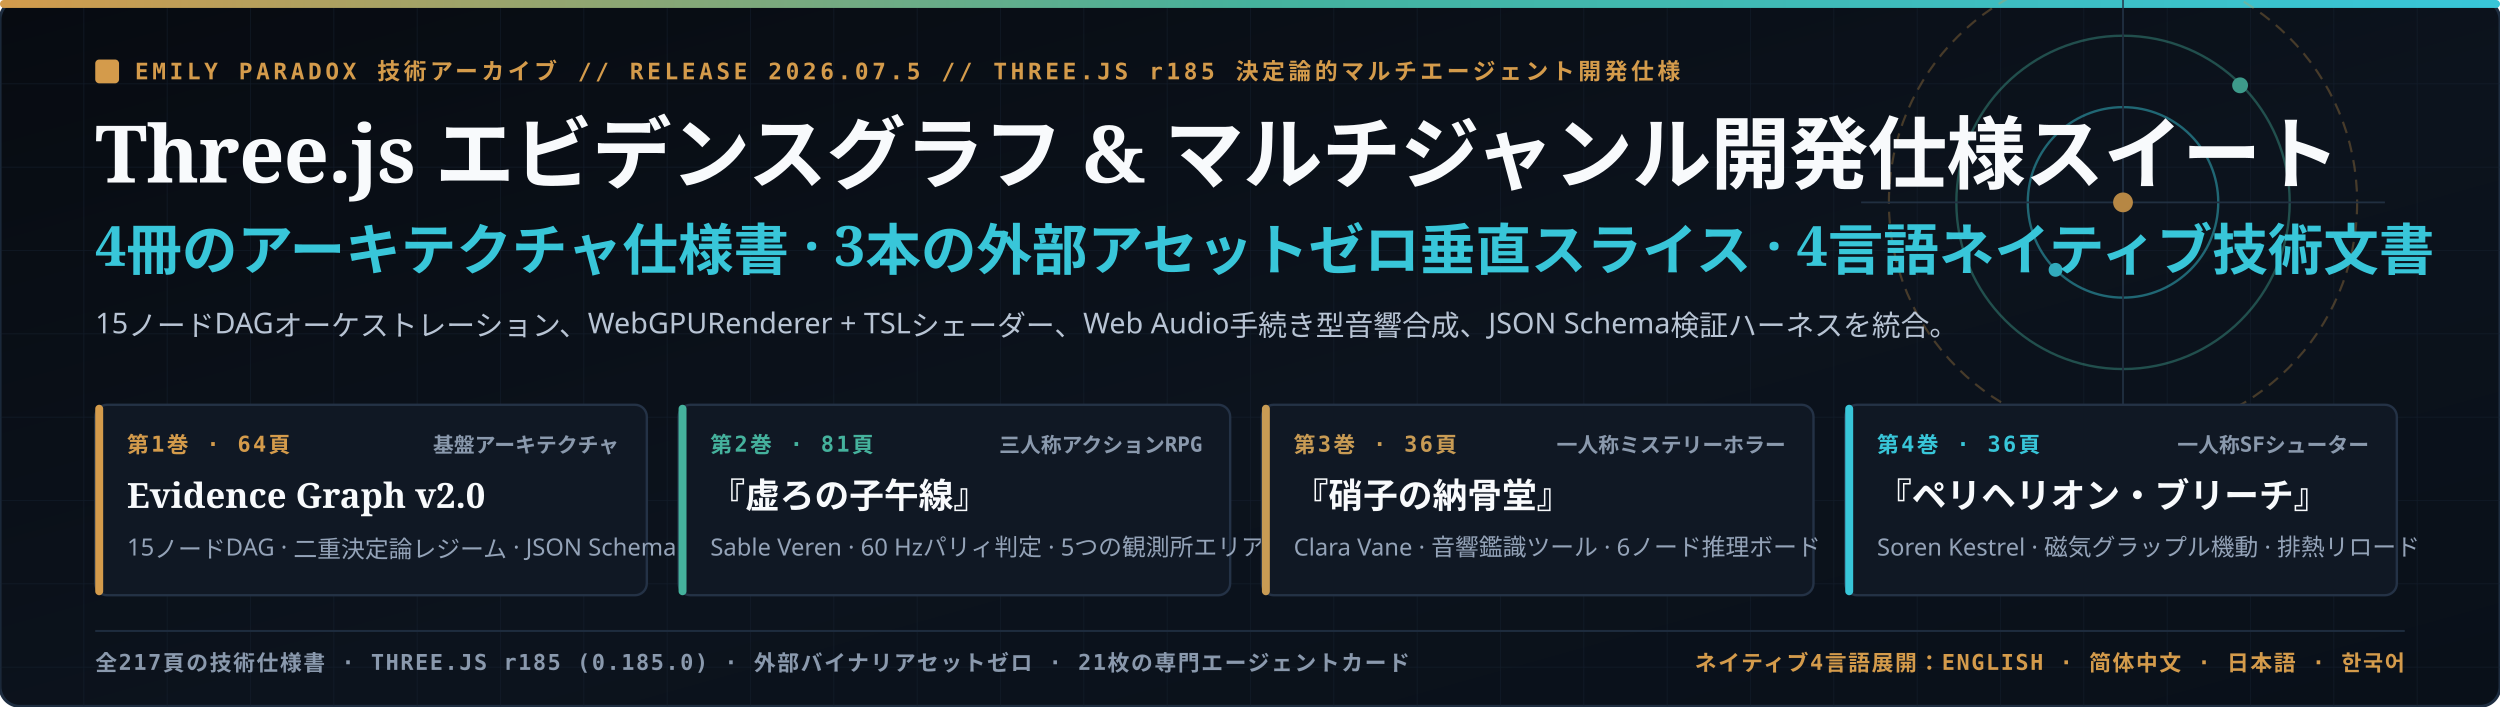
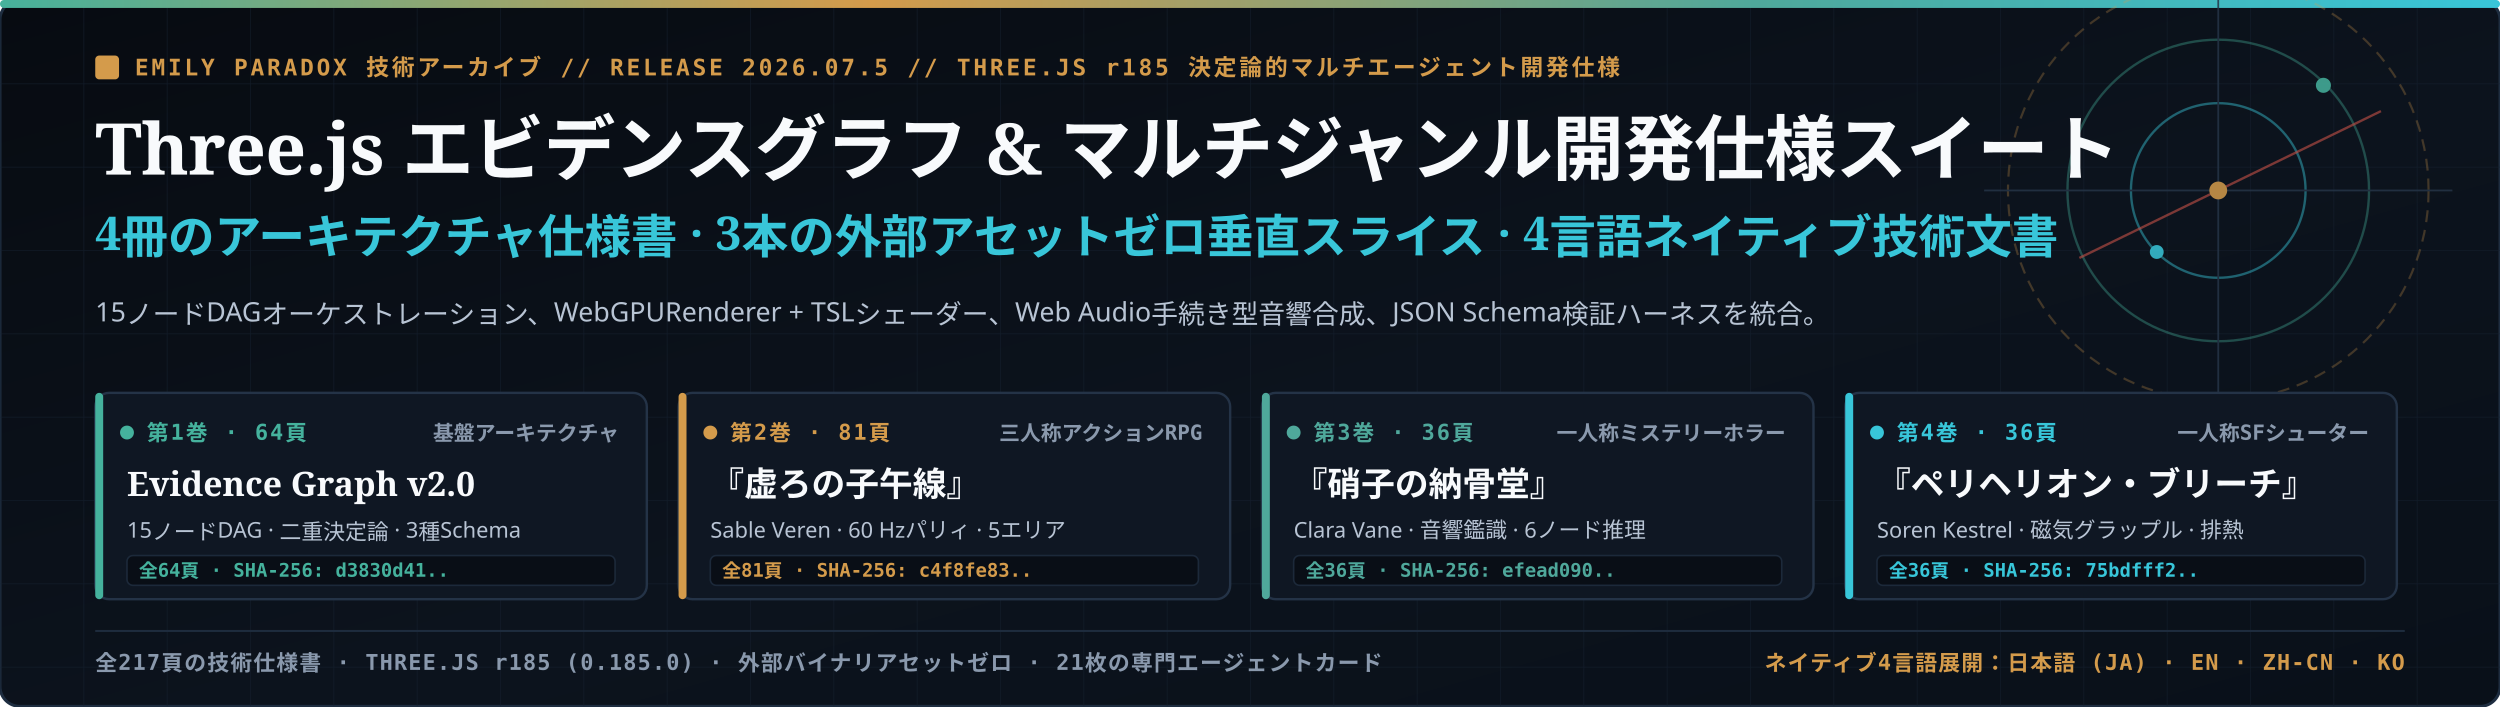
<svg xmlns="http://www.w3.org/2000/svg" viewBox="0 0 1260 356" width="100%" role="img" aria-label="Three.js エビデンスグラフ &amp; マルチジャンル開発仕様スイート - 4冊のアーキテクチャ仕様書 · 3本の外部アセットゼロ垂直スライス · 4言語ネイティブ技術文書">
  <defs>
    <linearGradient id="bgGrad" x1="0%" y1="0%" x2="100%" y2="100%">
      <stop offset="0%" stop-color="#070B11" />
      <stop offset="55%" stop-color="#0C131D" />
      <stop offset="100%" stop-color="#091019" />
    </linearGradient>
    <linearGradient id="goldCyan" x1="0%" y1="0%" x2="100%" y2="0%">
-       <stop offset="0%" stop-color="#D49B4B" />
-       <stop offset="50%" stop-color="#45B29D" />
+       <stop offset="0%" stop-color="#45B29D" />
+       <stop offset="35%" stop-color="#D49B4B" />
+       <stop offset="70%" stop-color="#4FA89B" />
      <stop offset="100%" stop-color="#38C6D9" />
    </linearGradient>
    <pattern id="archGrid" width="42" height="42" patternUnits="userSpaceOnUse">
      <path d="M 42 0 L 0 0 0 42" fill="none" stroke="#162232" stroke-width="0.7" stroke-opacity="0.65" />
    </pattern>
  </defs>
  <rect width="1260" height="356" rx="10" fill="url(#bgGrad)" stroke="#1E2D40" stroke-width="1.5" />
  <rect width="1260" height="356" rx="10" fill="url(#archGrid)" />
  <rect x="0" y="0" width="1260" height="4" rx="2" fill="url(#goldCyan)" />
-   <g transform="translate(1070, 102)" opacity="0.85">
-     <circle cx="0" cy="0" r="118" fill="none" stroke="#D49B4B" stroke-width="1.1" stroke-opacity="0.35" stroke-dasharray="6 4" />
-     <circle cx="0" cy="0" r="84" fill="none" stroke="#45B29D" stroke-width="1.2" stroke-opacity="0.45" />
-     <circle cx="0" cy="0" r="48" fill="none" stroke="#38C6D9" stroke-width="1.2" stroke-opacity="0.55" />
-     <line x1="-132" y1="0" x2="132" y2="0" stroke="#243447" stroke-width="0.9" />
-     <line x1="0" y1="-132" x2="0" y2="132" stroke="#243447" stroke-width="0.9" />
-     <circle cx="0" cy="0" r="5" fill="#D49B4B" />
-     <circle cx="59" cy="-59" r="4" fill="#45B29D" />
-     <circle cx="-34" cy="34" r="3.5" fill="#38C6D9" />
+   <g transform="translate(1118, 96)" opacity="0.85">
+     <circle cx="0" cy="0" r="106" fill="none" stroke="#D49B4B" stroke-width="1.1" stroke-opacity="0.32" stroke-dasharray="6 4" />
+     <circle cx="0" cy="0" r="76" fill="none" stroke="#45B29D" stroke-width="1.2" stroke-opacity="0.42" />
+     <circle cx="0" cy="0" r="44" fill="none" stroke="#38C6D9" stroke-width="1.2" stroke-opacity="0.52" />
+     <line x1="-118" y1="0" x2="118" y2="0" stroke="#243447" stroke-width="0.9" />
+     <line x1="0" y1="-118" x2="0" y2="118" stroke="#243447" stroke-width="0.9" />
+     <line x1="-70" y1="34" x2="82" y2="-40" stroke="#D8564A" stroke-width="1.2" stroke-opacity="0.65" />
+     <circle cx="0" cy="0" r="4.5" fill="#D49B4B" />
+     <circle cx="53" cy="-53" r="3.8" fill="#45B29D" />
+     <circle cx="-31" cy="31" r="3.5" fill="#38C6D9" />
  </g>
-   <rect x="48" y="30" width="12" height="12" rx="2" fill="#D49B4B" />
-   <text x="68" y="40" fill="#D49B4B" font-family="'JetBrains Mono', Consolas, 'Hiragino Sans', monospace" font-size="11.5" font-weight="700" letter-spacing="1.8">EMILY PARADOX 技術アーカイブ // RELEASE 2026.07.5 // THREE.JS r185 決定論的マルチエージェント開発仕様</text>
-   <text x="48" y="92" fill="#F8FAFC" font-family="'Noto Serif JP', 'Source Han Serif JP', 'Hiragino Mincho ProN', 'Yu Mincho', serif" font-size="40" font-weight="700" letter-spacing="-0.4">Three.js エビデンスグラフ &amp; マルチジャンル開発仕様スイート</text>
-   <text x="48" y="134" fill="#38C6D9" font-family="'Noto Serif JP', 'Source Han Serif JP', 'Hiragino Mincho ProN', 'Yu Mincho', serif" font-size="28" font-weight="600">4冊のアーキテクチャ仕様書 · 3本の外部アセットゼロ垂直スライス · 4言語ネイティブ技術文書</text>
-   <text x="48" y="168" fill="#B8C4D4" font-family="'Hiragino Sans', 'Noto Sans JP', 'Yu Gothic UI', 'Meiryo', sans-serif" font-size="14.5" font-weight="400">15ノードDAGオーケストレーション、WebGPURenderer + TSLシェーダー、Web Audio手続き型音響合成、JSON Schema検証ハーネスを統合。</text>
-   <g transform="translate(48, 204)">
-     <rect x="0" y="0" width="278" height="96" rx="6" fill="#101824" stroke="#243246" stroke-width="1.2" />
-     <rect x="0" y="0" width="4" height="96" rx="2" fill="#D49B4B" />
-     <text x="16" y="24" fill="#D49B4B" font-family="'JetBrains Mono', Consolas, 'Hiragino Sans', monospace" font-size="11" font-weight="700" letter-spacing="1.2">第1巻 · 64頁</text>
-     <text x="264" y="24" fill="#8A99AD" font-family="'JetBrains Mono', Consolas, 'Hiragino Sans', monospace" font-size="10.5" font-weight="600" text-anchor="end">基盤アーキテクチャ</text>
-     <text x="16" y="52" fill="#F8FAFC" font-family="'Noto Serif JP', 'Source Han Serif JP', 'Hiragino Mincho ProN', 'Yu Mincho', serif" font-size="17.5" font-weight="700">Evidence Graph v2.0</text>
-     <text x="16" y="76" fill="#94A3B8" font-family="'Hiragino Sans', 'Noto Sans JP', 'Yu Gothic UI', 'Meiryo', sans-serif" font-size="12" font-weight="500">15ノードDAG · 二重決定論レジーム · JSON Schema</text>
+   <rect x="48" y="28" width="12" height="12" rx="2" fill="#D49B4B" />
+   <text x="68" y="38" fill="#D49B4B" font-family="'JetBrains Mono', Consolas, 'Hiragino Sans', 'Yu Gothic UI', monospace" font-size="11.5" font-weight="700" letter-spacing="1.4">EMILY PARADOX 技術アーカイブ // RELEASE 2026.07.5 // THREE.JS r185 決定論的マルチエージェント開発仕様</text>
+   <text x="48" y="88" fill="#F8FAFC" font-family="'Noto Serif JP', 'Source Han Serif JP', 'Hiragino Mincho ProN', 'Yu Mincho', serif" font-size="36" font-weight="700" letter-spacing="-0.3">Three.js エビデンスグラフ &amp; マルチジャンル開発仕様スイート</text>
+   <text x="48" y="126" fill="#38C6D9" font-family="'Noto Serif JP', 'Source Han Serif JP', 'Hiragino Mincho ProN', 'Yu Mincho', serif" font-size="23.5" font-weight="600">4冊のアーキテクチャ仕様書 · 3本の外部アセットゼロ垂直スライス · 4言語ネイティブ技術文書</text>
+   <text x="48" y="162" fill="#B8C4D4" font-family="'Hiragino Sans', 'Noto Sans JP', 'Yu Gothic UI', 'Meiryo', sans-serif" font-size="13.5" font-weight="400">15ノードDAGオーケストレーション、WebGPURenderer + TSLシェーダー、Web Audio手続き型音響合成、JSON Schema検証ハーネスを統合。</text>
+   <g transform="translate(48, 198)">
+     <rect x="0" y="0" width="278" height="104" rx="7" fill="#0F1723" stroke="#243347" stroke-width="1.2" />
+     <rect x="0" y="0" width="4" height="104" rx="2" fill="#45B29D" />
+     <circle cx="16" cy="20" r="3.5" fill="#45B29D" />
+     <text x="26" y="24" fill="#45B29D" font-family="'JetBrains Mono', Consolas, 'Hiragino Sans', 'Yu Gothic UI', monospace" font-size="11" font-weight="700" letter-spacing="1.0">第1巻 · 64頁</text>
+     <text x="264" y="24" fill="#8A99AD" font-family="'JetBrains Mono', Consolas, 'Hiragino Sans', 'Yu Gothic UI', monospace" font-size="10.5" font-weight="600" text-anchor="end">基盤アーキテクチャ</text>
+     <text x="16" y="52" fill="#F8FAFC" font-family="'Noto Serif JP', 'Source Han Serif JP', 'Hiragino Mincho ProN', 'Yu Mincho', serif" font-size="17" font-weight="700">Evidence Graph v2.0</text>
+     <text x="16" y="73" fill="#B8C4D4" font-family="'Hiragino Sans', 'Noto Sans JP', 'Yu Gothic UI', 'Meiryo', sans-serif" font-size="11" font-weight="500">15ノードDAG · 二重決定論 · 3種Schema</text>
+     <rect x="16" y="82" width="246" height="15" rx="3" fill="#090E16" stroke="#1C293A" stroke-width="0.8" />
+     <text x="22" y="93" fill="#45B29D" font-family="'JetBrains Mono', Consolas, 'Hiragino Sans', 'Yu Gothic UI', monospace" font-size="9.5" font-weight="600">全64頁 · SHA-256: d3830d41..</text>
  </g>
-   <g transform="translate(342, 204)">
-     <rect x="0" y="0" width="278" height="96" rx="6" fill="#101824" stroke="#243246" stroke-width="1.2" />
-     <rect x="0" y="0" width="4" height="96" rx="2" fill="#45B29D" />
-     <text x="16" y="24" fill="#45B29D" font-family="'JetBrains Mono', Consolas, 'Hiragino Sans', monospace" font-size="11" font-weight="700" letter-spacing="1.2">第2巻 · 81頁</text>
-     <text x="264" y="24" fill="#8A99AD" font-family="'JetBrains Mono', Consolas, 'Hiragino Sans', monospace" font-size="10.5" font-weight="600" text-anchor="end">三人称アクションRPG</text>
-     <text x="16" y="52" fill="#F8FAFC" font-family="'Noto Serif JP', 'Source Han Serif JP', 'Hiragino Mincho ProN', 'Yu Mincho', serif" font-size="17.5" font-weight="700">『虚ろの子午線』</text>
-     <text x="16" y="76" fill="#94A3B8" font-family="'Hiragino Sans', 'Noto Sans JP', 'Yu Gothic UI', 'Meiryo', sans-serif" font-size="12" font-weight="500">Sable Veren · 60 Hzパリィ判定 · 5つの観測所エリア</text>
+   <g transform="translate(342, 198)">
+     <rect x="0" y="0" width="278" height="104" rx="7" fill="#0F1723" stroke="#243347" stroke-width="1.2" />
+     <rect x="0" y="0" width="4" height="104" rx="2" fill="#D49B4B" />
+     <circle cx="16" cy="20" r="3.5" fill="#D49B4B" />
+     <text x="26" y="24" fill="#D49B4B" font-family="'JetBrains Mono', Consolas, 'Hiragino Sans', 'Yu Gothic UI', monospace" font-size="11" font-weight="700" letter-spacing="1.0">第2巻 · 81頁</text>
+     <text x="264" y="24" fill="#8A99AD" font-family="'JetBrains Mono', Consolas, 'Hiragino Sans', 'Yu Gothic UI', monospace" font-size="10.5" font-weight="600" text-anchor="end">三人称アクションRPG</text>
+     <text x="16" y="52" fill="#F8FAFC" font-family="'Noto Serif JP', 'Source Han Serif JP', 'Hiragino Mincho ProN', 'Yu Mincho', serif" font-size="17" font-weight="700">『虚ろの子午線』</text>
+     <text x="16" y="73" fill="#B8C4D4" font-family="'Hiragino Sans', 'Noto Sans JP', 'Yu Gothic UI', 'Meiryo', sans-serif" font-size="11" font-weight="500">Sable Veren · 60 Hzパリィ · 5エリア</text>
+     <rect x="16" y="82" width="246" height="15" rx="3" fill="#090E16" stroke="#1C293A" stroke-width="0.8" />
+     <text x="22" y="93" fill="#D49B4B" font-family="'JetBrains Mono', Consolas, 'Hiragino Sans', 'Yu Gothic UI', monospace" font-size="9.5" font-weight="600">全81頁 · SHA-256: c4f8fe83..</text>
  </g>
-   <g transform="translate(636, 204)">
-     <rect x="0" y="0" width="278" height="96" rx="6" fill="#101824" stroke="#243246" stroke-width="1.2" />
-     <rect x="0" y="0" width="4" height="96" rx="2" fill="#C89B54" />
-     <text x="16" y="24" fill="#C89B54" font-family="'JetBrains Mono', Consolas, 'Hiragino Sans', monospace" font-size="11" font-weight="700" letter-spacing="1.2">第3巻 · 36頁</text>
-     <text x="264" y="24" fill="#8A99AD" font-family="'JetBrains Mono', Consolas, 'Hiragino Sans', monospace" font-size="10.5" font-weight="600" text-anchor="end">一人称ミステリーホラー</text>
-     <text x="16" y="52" fill="#F8FAFC" font-family="'Noto Serif JP', 'Source Han Serif JP', 'Hiragino Mincho ProN', 'Yu Mincho', serif" font-size="17.5" font-weight="700">『硝子の納骨堂』</text>
-     <text x="16" y="76" fill="#94A3B8" font-family="'Hiragino Sans', 'Noto Sans JP', 'Yu Gothic UI', 'Meiryo', sans-serif" font-size="12" font-weight="500">Clara Vane · 音響鑑識ツール · 6ノード推理ボード</text>
+   <g transform="translate(636, 198)">
+     <rect x="0" y="0" width="278" height="104" rx="7" fill="#0F1723" stroke="#243347" stroke-width="1.2" />
+     <rect x="0" y="0" width="4" height="104" rx="2" fill="#4FA89B" />
+     <circle cx="16" cy="20" r="3.5" fill="#4FA89B" />
+     <text x="26" y="24" fill="#4FA89B" font-family="'JetBrains Mono', Consolas, 'Hiragino Sans', 'Yu Gothic UI', monospace" font-size="11" font-weight="700" letter-spacing="1.0">第3巻 · 36頁</text>
+     <text x="264" y="24" fill="#8A99AD" font-family="'JetBrains Mono', Consolas, 'Hiragino Sans', 'Yu Gothic UI', monospace" font-size="10.5" font-weight="600" text-anchor="end">一人称ミステリーホラー</text>
+     <text x="16" y="52" fill="#F8FAFC" font-family="'Noto Serif JP', 'Source Han Serif JP', 'Hiragino Mincho ProN', 'Yu Mincho', serif" font-size="17" font-weight="700">『硝子の納骨堂』</text>
+     <text x="16" y="73" fill="#B8C4D4" font-family="'Hiragino Sans', 'Noto Sans JP', 'Yu Gothic UI', 'Meiryo', sans-serif" font-size="11" font-weight="500">Clara Vane · 音響鑑識 · 6ノード推理</text>
+     <rect x="16" y="82" width="246" height="15" rx="3" fill="#090E16" stroke="#1C293A" stroke-width="0.8" />
+     <text x="22" y="93" fill="#4FA89B" font-family="'JetBrains Mono', Consolas, 'Hiragino Sans', 'Yu Gothic UI', monospace" font-size="9.5" font-weight="600">全36頁 · SHA-256: efead090..</text>
  </g>
-   <g transform="translate(930, 204)">
-     <rect x="0" y="0" width="278" height="96" rx="6" fill="#101824" stroke="#243246" stroke-width="1.2" />
-     <rect x="0" y="0" width="4" height="96" rx="2" fill="#38C6D9" />
-     <text x="16" y="24" fill="#38C6D9" font-family="'JetBrains Mono', Consolas, 'Hiragino Sans', monospace" font-size="11" font-weight="700" letter-spacing="1.2">第4巻 · 36頁</text>
-     <text x="264" y="24" fill="#8A99AD" font-family="'JetBrains Mono', Consolas, 'Hiragino Sans', monospace" font-size="10.5" font-weight="600" text-anchor="end">一人称SFシューター</text>
-     <text x="16" y="52" fill="#F8FAFC" font-family="'Noto Serif JP', 'Source Han Serif JP', 'Hiragino Mincho ProN', 'Yu Mincho', serif" font-size="17.5" font-weight="700">『ペリヘリオン・ブリーチ』</text>
-     <text x="16" y="76" fill="#94A3B8" font-family="'Hiragino Sans', 'Noto Sans JP', 'Yu Gothic UI', 'Meiryo', sans-serif" font-size="12" font-weight="500">Soren Kestrel · 磁気グラップル機動 · 排熱リロード</text>
+   <g transform="translate(930, 198)">
+     <rect x="0" y="0" width="278" height="104" rx="7" fill="#0F1723" stroke="#243347" stroke-width="1.2" />
+     <rect x="0" y="0" width="4" height="104" rx="2" fill="#38C6D9" />
+     <circle cx="16" cy="20" r="3.5" fill="#38C6D9" />
+     <text x="26" y="24" fill="#38C6D9" font-family="'JetBrains Mono', Consolas, 'Hiragino Sans', 'Yu Gothic UI', monospace" font-size="11" font-weight="700" letter-spacing="1.0">第4巻 · 36頁</text>
+     <text x="264" y="24" fill="#8A99AD" font-family="'JetBrains Mono', Consolas, 'Hiragino Sans', 'Yu Gothic UI', monospace" font-size="10.5" font-weight="600" text-anchor="end">一人称SFシューター</text>
+     <text x="16" y="52" fill="#F8FAFC" font-family="'Noto Serif JP', 'Source Han Serif JP', 'Hiragino Mincho ProN', 'Yu Mincho', serif" font-size="17" font-weight="700">『ペリヘリオン・ブリーチ』</text>
+     <text x="16" y="73" fill="#B8C4D4" font-family="'Hiragino Sans', 'Noto Sans JP', 'Yu Gothic UI', 'Meiryo', sans-serif" font-size="11" font-weight="500">Soren Kestrel · 磁気グラップル · 排熱</text>
+     <rect x="16" y="82" width="246" height="15" rx="3" fill="#090E16" stroke="#1C293A" stroke-width="0.8" />
+     <text x="22" y="93" fill="#38C6D9" font-family="'JetBrains Mono', Consolas, 'Hiragino Sans', 'Yu Gothic UI', monospace" font-size="9.5" font-weight="600">全36頁 · SHA-256: 75bdfff2..</text>
  </g>
  <line x1="48" y1="318" x2="1212" y2="318" stroke="#1E2C3E" stroke-width="1" />
-   <text x="48" y="338" fill="#8A99AD" font-family="'JetBrains Mono', Consolas, 'Hiragino Sans', monospace" font-size="11" font-weight="600" letter-spacing="0.8">全217頁の技術仕様書 · THREE.JS r185 (0.185.0) · 外部バイナリアセットゼロ · 21枚の専門エージェントカード</text>
-   <text x="1212" y="338" fill="#D49B4B" font-family="'JetBrains Mono', Consolas, 'Hiragino Sans', monospace" font-size="11" font-weight="700" text-anchor="end" letter-spacing="0.8">ネイティブ4言語展開：ENGLISH · 简体中文 · 日本語 · 한국어</text>
+   <text x="48" y="338" fill="#8A99AD" font-family="'JetBrains Mono', Consolas, 'Hiragino Sans', 'Yu Gothic UI', monospace" font-size="11" font-weight="600" letter-spacing="0.6">全217頁の技術仕様書 · THREE.JS r185 (0.185.0) · 外部バイナリアセットゼロ · 21枚の専門エージェントカード</text>
+   <text x="1212" y="338" fill="#D49B4B" font-family="'JetBrains Mono', Consolas, 'Hiragino Sans', 'Yu Gothic UI', monospace" font-size="11" font-weight="700" text-anchor="end" letter-spacing="0.6">ネイティブ4言語展開：日本語 (JA) · EN · ZH-CN · KO</text>
</svg>
